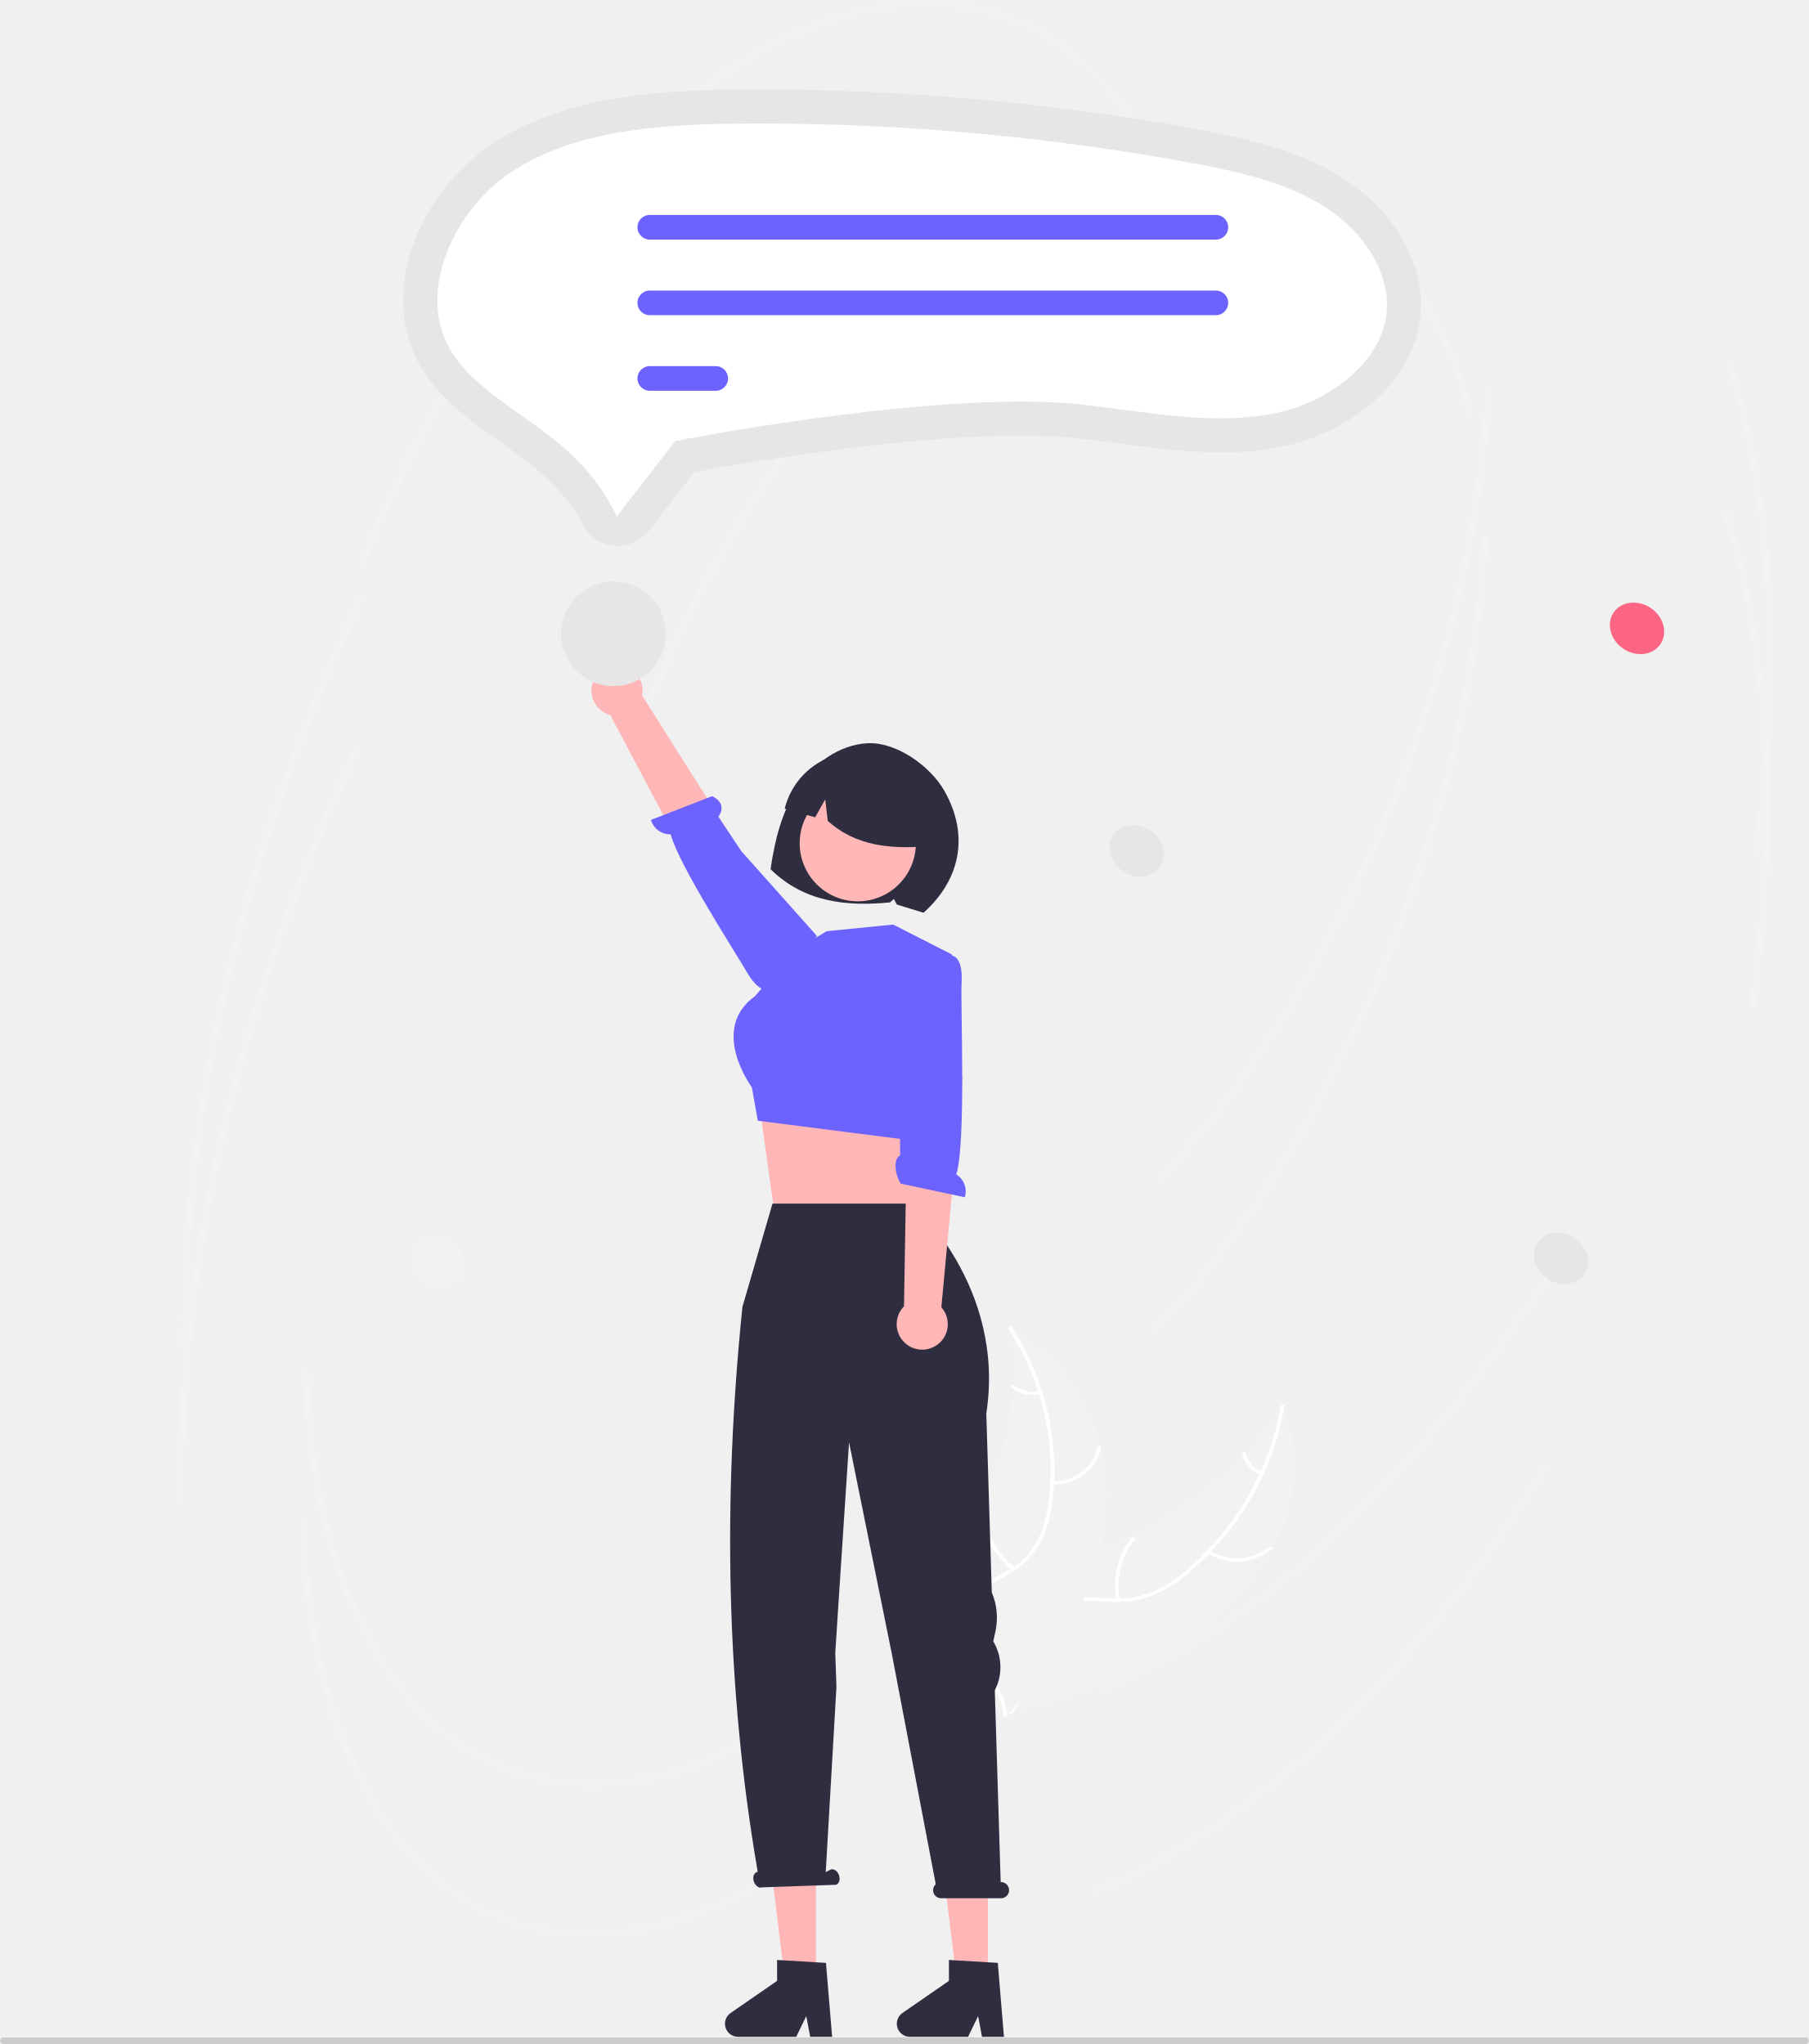
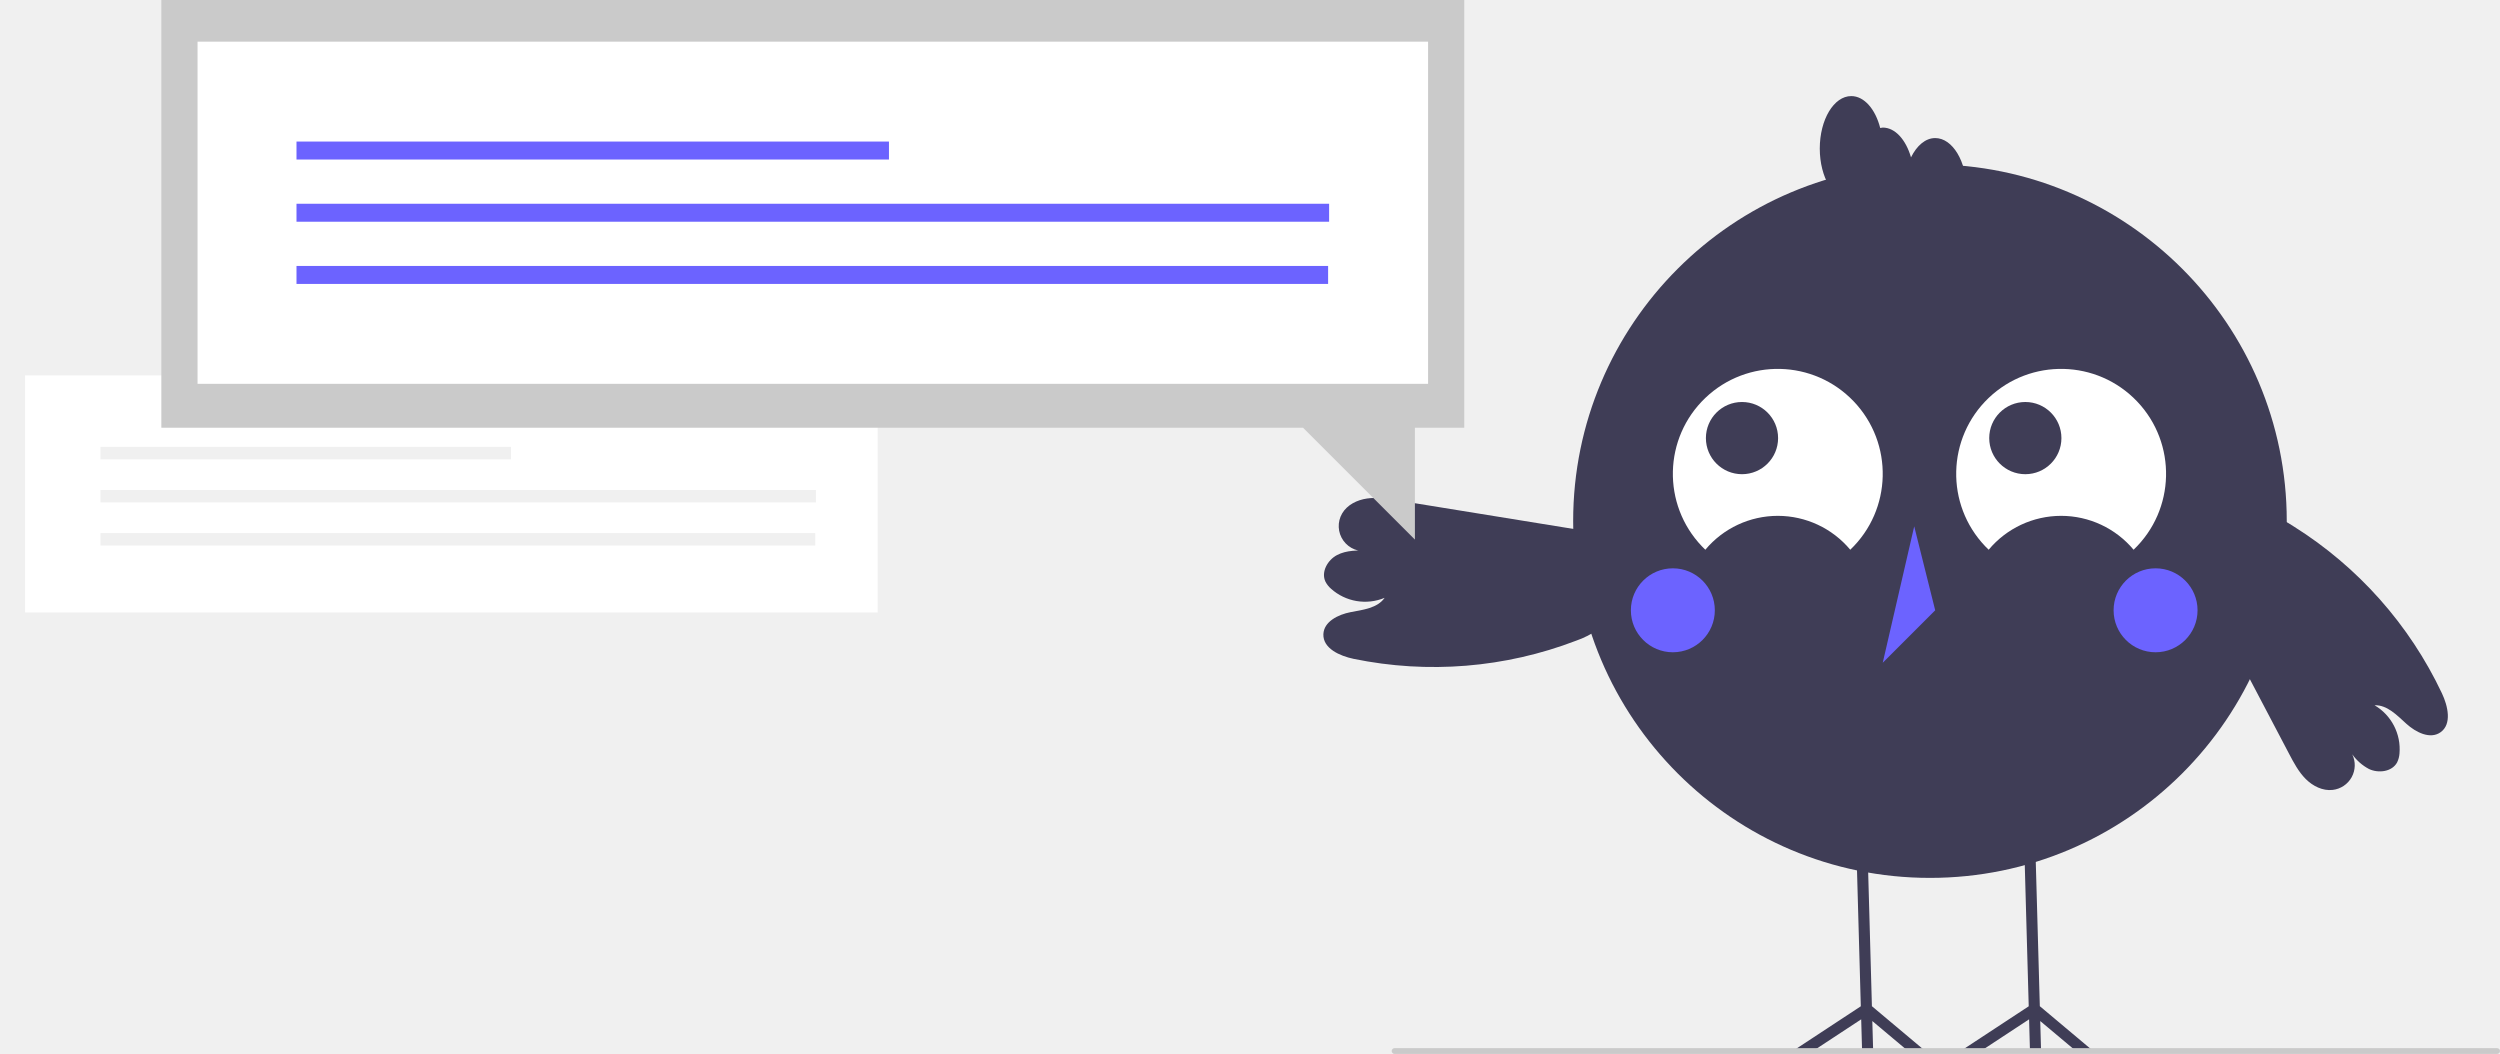
- <svg xmlns="http://www.w3.org/2000/svg" data-name="Layer 1" width="652.675" height="737.697" viewBox="0 0 652.675 737.697">
-   <path d="M716.054,662.011c20.719-19.504,31.402-48.723,20.271-73.439-16.204,24.871-42.88,44.458-73.808,54.195-12.046,3.792-25.899,6.921-32.451,16.486-4.077,5.952-4.374,13.406-2.537,20.146,1.837,6.74,5.619,12.939,9.364,19.054l.021,1.729C666.234,692.723,695.336,681.516,716.054,662.011Z" transform="translate(-273.6623 -81.15133)" fill="#f2f2f2" />
-   <path d="M735.702,588.703c-3.493,21.524-14.924,42.218-32.402,57.818a51.441,51.441,0,0,1-12.769,8.707,33.523,33.523,0,0,1-15.297,2.826c-4.945-.157-9.983-.816-14.886.074a18.158,18.158,0,0,0-11.917,7.741c-3.251,4.781-4.33,10.292-5.17,15.713-.933,6.019-1.792,12.283-5.755,17.461-.48.627.668,1.238,1.148.612,6.895-9.008,4.588-20.521,9.24-30.235,2.171-4.533,5.927-8.525,11.543-9.894,4.911-1.197,10.106-.522,15.112-.325a35.978,35.978,0,0,0,15.075-2.28,48.262,48.262,0,0,0,13.107-8.249,103.579,103.579,0,0,0,21.586-25.549A96.834,96.834,0,0,0,737.049,588.728c.121-.744-1.226-.763-1.346-.025Z" transform="translate(-273.6623 -81.15133)" fill="#fff" />
-   <path d="M709.289,641.711a20.135,20.135,0,0,0,23.31-1.489c.615-.53-.304-1.385-.92-.855a18.641,18.641,0,0,1-21.687,1.346c-.697-.447-1.397.553-.704.997Z" transform="translate(-273.6623 -81.15133)" fill="#fff" />
-   <path d="M677.73,658.422a27.075,27.075,0,0,1,5.272-21.545c.478-.629-.671-1.24-1.148-.612a28.152,28.152,0,0,0-5.434,22.429c.144.744,1.452.467,1.309-.273Z" transform="translate(-273.6623 -81.15133)" fill="#fff" />
-   <path d="M729.007,612.26a9.154,9.154,0,0,1-5.875-6.7c-.133-.745-1.441-.467-1.309.273a10.249,10.249,0,0,0,6.481,7.424.761.761,0,0,0,.926-.193.545.545,0,0,0-.222-.804Z" transform="translate(-273.6623 -81.15133)" fill="#fff" />
-   <path d="M638.076,560.469c.068.467.135.934.195,1.408a101.684,101.684,0,0,1,.849,18.948c-.015.489-.038.985-.069,1.473a110.234,110.234,0,0,1-12.318,44.092,115.865,115.865,0,0,1-10.038,15.956c-5.258,7.029-11.603,14.287-13.816,22.182a18.145,18.145,0,0,0-.547,2.496l32.155,33.046c.116.043.225.093.341.137l1.214,1.37c.217-.251.437-.515.654-.765.127-.145.246-.297.373-.442.082-.099.164-.198.245-.283.028-.033.055-.066.074-.093.081-.085.145-.172.217-.251q1.846-2.209,3.663-4.448c.009-.006.009-.006.01-.02,9.195-11.394,17.376-23.555,23.172-36.408.174-.387.358-.78.517-1.181a103.131,103.131,0,0,0,6.055-17.878,88.69,88.69,0,0,0,1.765-10.099,73.201,73.201,0,0,0-1.778-26.203c-4.329-17.142-14.921-32.891-31.647-42.326C638.934,560.938,638.513,560.704,638.076,560.469Z" transform="translate(-273.6623 -81.15133)" fill="#f2f2f2" />
-   <path d="M637.666,560.898c12.128,19.013,17.342,41.515,14.199,63.113a40.428,40.428,0,0,1-4.161,13.631,27.288,27.288,0,0,1-10.255,10.258c-4.058,2.461-8.536,4.57-11.835,7.845a14.415,14.415,0,0,0-4.151,12.414c.718,5.518,3.675,10.482,6.761,15.25,3.426,5.294,7.082,10.745,7.506,16.952.051.752,1.392.639,1.34-.112-.738-10.799-10.558-18.784-13.576-28.974-1.408-4.755-1.176-9.907,2.359-13.937,3.091-3.524,7.708-5.703,11.841-8.164a29.571,29.571,0,0,0,10.457-9.705,37.744,37.744,0,0,0,4.749-13.442,88.277,88.277,0,0,0-.471-31.69,97.483,97.483,0,0,0-13.671-34.123c-.419-.657-1.508.032-1.092.684Z" transform="translate(-273.6623 -81.15133)" fill="#fff" />
-   <path d="M653.313,617.038c8.807-.08,16.321-5.82,17.58-13.381.124-.745-1.202-.947-1.327-.201-1.179,7.083-8.15,12.343-16.383,12.418-.866.008-.732,1.172.129,1.164Z" transform="translate(-273.6623 -81.15133)" fill="#fff" />
-   <path d="M639.695,646.887a28.747,28.747,0,0,1-10.722-19.96c-.054-.752-1.395-.639-1.34.112A29.922,29.922,0,0,0,638.839,647.79c.63.519,1.483-.387.856-.903Z" transform="translate(-273.6623 -81.15133)" fill="#fff" />
-   <path d="M648.645,583.209a11.295,11.295,0,0,1-9.334-2.276c-.622-.525-1.475.381-.856.903a12.656,12.656,0,0,0,10.32,2.538c.358-.07.639-.295.606-.638a.658.658,0,0,0-.735-.526Z" transform="translate(-273.6623 -81.15133)" fill="#fff" />
-   <path d="M563.568,699.199c-40.021,27.363-79.812,34.308-112.042,19.555-41.361-18.932-66.416-71.057-68.74-143.009l2.45.23c2.291,70.95,26.754,122.238,67.114,140.712,31.367,14.357,70.298,7.457,109.623-19.43Z" transform="translate(-273.6623 -81.15133)" fill="#f2f2f2" />
-   <path d="M810.887,235.88c-3.941,43.423-15.169,89.211-32.778,133.39-21.775,54.633-51.526,102.754-86.037,139.159l-1.915-1.67c34.344-36.231,63.959-84.139,85.643-138.546,19.597-49.167,31.254-100.332,33.724-147.942l2.447.41Q811.583,228.224,810.887,235.88Z" transform="translate(-273.6623 -81.15133)" fill="#f2f2f2" />
-   <path d="M704.571,174.166l-2.379.261c-10.607-41.684-31.168-70.563-59.462-83.514-35.968-16.463-80.443-5.408-125.234,31.13-45.018,36.724-84.872,94.733-112.217,163.343l-2.308-1.056C430.436,215.42,470.493,157.131,515.764,120.203c45.498-37.115,90.881-48.252,127.79-31.357C672.658,102.167,693.757,131.671,704.571,174.166Z" transform="translate(-273.6623 -81.15133)" fill="#f2f2f2" />
-   <path d="M836.584,537.075C788.111,614.191,729.304,669.29,670.994,692.223l-1.18-2.163C727.721,667.286,786.184,612.469,834.435,535.705Z" transform="translate(-273.6623 -81.15133)" fill="#f2f2f2" />
-   <path d="M911.37,364.301q-1.198,13.201-3.072,26.725l-2.431-.589c9.329-67.283,6.02-128.974-9.573-178.416l2.343-.392C912.237,254.759,916.561,307.108,911.37,364.301Z" transform="translate(-273.6623 -81.15133)" fill="#f2f2f2" />
-   <path d="M405.096,297.455c-6.222,13.107-12.139,26.685-17.589,40.358-31.361,78.682-47.253,159.038-45.954,232.383l-2.451-.262c-1.3-73.619,14.638-154.251,46.097-233.178,5.465-13.711,11.4-27.328,17.64-40.472Z" transform="translate(-273.6623 -81.15133)" fill="#f2f2f2" />
-   <path d="M562.391,753.263c-40.021,27.363-79.812,34.308-112.042,19.555-41.361-18.932-66.416-71.057-68.74-143.009l2.45.23c2.291,70.95,26.754,122.238,67.114,140.712,31.367,14.357,70.298,7.457,109.623-19.43Z" transform="translate(-273.6623 -81.15133)" fill="#f2f2f2" />
-   <path d="M809.711,289.944c-3.941,43.423-15.169,89.211-32.778,133.39-21.775,54.633-51.526,102.754-86.037,139.159l-1.915-1.67c34.344-36.231,63.959-84.139,85.643-138.546,19.597-49.167,31.254-100.332,33.724-147.942l2.447.41Q810.407,282.287,809.711,289.944Z" transform="translate(-273.6623 -81.15133)" fill="#f2f2f2" />
-   <path d="M805.394,231.23l-2.379.261c-10.607-41.684-31.168-70.563-59.462-83.514-35.968-16.463-80.443-5.408-125.234,31.13-45.018,36.724-84.872,94.733-112.217,163.343l-2.308-1.056c27.466-68.909,67.523-127.198,112.794-164.127,45.498-37.115,90.881-48.252,127.79-31.357C773.482,159.231,794.581,188.735,805.394,231.23Z" transform="translate(-273.6623 -81.15133)" fill="#f2f2f2" />
-   <path d="M833.407,610.138c-48.472,77.116-107.28,132.216-165.59,155.148l-1.18-2.163C724.544,740.35,783.007,685.532,831.258,608.769Z" transform="translate(-273.6623 -81.15133)" fill="#f2f2f2" />
-   <path d="M910.193,418.365q-1.198,13.201-3.072,26.725l-2.431-.589c9.329-67.283,6.02-128.974-9.573-178.416l2.343-.392C911.061,308.822,915.384,361.172,910.193,418.365Z" transform="translate(-273.6623 -81.15133)" fill="#f2f2f2" />
-   <path d="M403.92,351.519c-6.222,13.107-12.139,26.685-17.589,40.358-31.361,78.682-47.253,159.038-45.954,232.383l-2.451-.262c-1.3-73.619,14.638-154.251,46.097-233.178,5.465-13.711,11.4-27.328,17.64-40.472Z" transform="translate(-273.6623 -81.15133)" fill="#f2f2f2" />
-   <ellipse cx="864.324" cy="307.932" rx="8.857" ry="10.195" transform="translate(-144.4767 775.8252) rotate(-56.36398)" fill="#fd6584" />
-   <path d="M561.388,365.494c5.673-8.694,14.937-15.526,25.253-16.103,10.317-.577,22.714,8.208,27.806,17.248,9.314,16.535,5.272,32.435-7.556,43.935-1.742-.591-7.824-2.376-9.595-2.946l-1.123-2.028-1.385,1.233c-15.853,1.582-31.167-.18-43.098-11.992C553.173,384.561,555.715,374.188,561.388,365.494Z" transform="translate(-273.6623 -81.15133)" fill="#2f2e41" />
-   <polygon points="330.231 400.404 328.357 417.785 329.46 440.578 278.975 434.58 274.231 400.404 280.275 400.463 330.231 400.404" fill="#ffb6b6" />
-   <circle cx="309.503" cy="304.328" r="20.964" fill="#ffb7b7" />
-   <path d="M559.936,424.43l11.996-7.198,23.993-2.399,21.206,10.799-.213,32.988-13.453,34.214L547.083,485.636l-2.142-12.068s-15.595-20.946,1.2-32.942Z" transform="translate(-273.6623 -81.15133)" fill="#6c63ff" />
-   <path d="M575.327,353.642a26.331,26.331,0,0,1,32.316,32.959c-12.768,1.019-25.388-.173-35.337-9.206l-.885-7.749-3.63,6.484q-5.492-1.545-11.001-3.109A26.885,26.885,0,0,1,575.327,353.642Z" transform="translate(-273.6623 -81.15133)" fill="#2f2e41" />
-   <path d="M487.935,326.477a9.157,9.157,0,0,0,5.919,12.733l39.058,73.696,15.765-12.168-43.35-68.615a9.207,9.207,0,0,0-17.392-5.647Z" transform="translate(-273.6623 -81.15133)" fill="#ffb6b6" />
-   <path d="M552.005,437.809s-3.619,3.21-8.766-5.654c-4.121-7.096-24.671-38.87-27.581-49.885a7.194,7.194,0,0,1-7.118-5.208l22.074-8.568c4.799,2.399,3.467,5.725,2.25,7.445l8.221,12.331,27.346,30.688-13.768,16.576Z" transform="translate(-273.6623 -81.15133)" fill="#6c63ff" />
-   <path d="M925.147,818.849H274.853a1.191,1.191,0,0,1,0-2.381H925.147a1.191,1.191,0,0,1,0,2.381Z" transform="translate(-273.6623 -81.15133)" fill="#ccc" />
-   <path d="M769.462,154.332c-11.737-11.569-27.41-17.954-43.128-22.039-17.792-4.624-36.19-7.348-54.367-9.961q-28.414-4.085-57.054-6.302-28.601-2.205-57.306-2.525c-17.052-.191-34.218-.197-51.186,1.695-15.982,1.782-31.926,5.358-46.335,12.698a76.616,76.616,0,0,0-31.103,28.468c-6.896,11.367-10.996,24.992-9.57,38.354a47.036,47.036,0,0,0,6.012,18.678A64.802,64.802,0,0,0,439.976,230.032c11.906,10.053,26.14,17.402,36.382,29.35a58.095,58.095,0,0,1,7.047,10.172c1.487,2.754,3.16,5.125,5.926,6.732A14.396,14.396,0,0,0,505.268,275.175c3.191-2.504,5.482-6.364,7.951-9.541l8.609-11.079a17.414,17.414,0,0,1,2.152-2.77c.58-.48-.377-.057-.187-.177.104-.066.288-.029.402-.076a9.347,9.347,0,0,1,1.755-.326q9.429-1.734,18.899-3.243c23.31-3.761,46.771-6.864,70.33-8.536a327.163,327.163,0,0,1,36.506-.871c15.744.644,31.27,3.77,46.956,5.119,16.888,1.452,34.628,1.251,50.541-5.261,12.737-5.212,24.564-13.981,31.46-26.093a43.887,43.887,0,0,0,5.672-18.701C787.156,178.694,779.898,164.618,769.462,154.332Z" transform="translate(-273.6623 -81.15133)" fill="#e6e6e6" />
-   <path d="M548.221,125.74q-4.505,0-9.005.048c-28.804.306-58.572,2.634-81.162,17.481-20.051,13.179-34.104,42.533-22.211,63.585,5.461,9.667,15.355,16.703,25.831,24.152,4.106,2.92,8.352,5.94,12.421,9.192,8.889,7.104,17.26,16.637,22.076,27.357l21.151-27.219,3.996-.765c3.845-.736,94.712-17.966,143.105-12.372,4.45.515,8.949,1.107,13.3,1.679,19.66,2.587,38.229,5.028,56.055,1.423,18.611-3.766,39.046-18.139,40.262-37.36.833-13.159-7.728-27.594-21.809-36.776-14.238-9.284-31.995-13.117-48.963-16.247A856.345,856.345,0,0,0,548.221,125.74Z" transform="translate(-273.6623 -81.15133)" fill="#fff" />
-   <path d="M712.369,167.623H508.106a4.444,4.444,0,0,1,0-8.889H712.369a4.444,4.444,0,0,1,0,8.889Z" transform="translate(-273.6623 -81.15133)" fill="#6c63ff" />
-   <path d="M712.369,194.902H508.106a4.444,4.444,0,1,1,0-8.889H712.369a4.444,4.444,0,0,1,0,8.889Z" transform="translate(-273.6623 -81.15133)" fill="#6c63ff" />
-   <path d="M531.91,222.181H508.106a4.444,4.444,0,0,1,0-8.889H531.91a4.444,4.444,0,0,1,0,8.889Z" transform="translate(-273.6623 -81.15133)" fill="#6c63ff" />
-   <circle cx="221.342" cy="228.743" r="18.89" fill="#e6e6e6" />
-   <ellipse cx="431.556" cy="536.534" rx="8.857" ry="10.195" transform="translate(-527.8556 517.49) rotate(-56.36398)" fill="#f2f2f2" />
-   <ellipse cx="836.855" cy="535.248" rx="8.857" ry="10.195" transform="translate(-345.9873 854.3582) rotate(-56.36398)" fill="#e6e6e6" />
-   <ellipse cx="683.855" cy="388.248" rx="8.857" ry="10.195" transform="translate(-291.85 661.4) rotate(-56.36398)" fill="#e6e6e6" />
-   <polygon points="356.417 715.978 345.379 715.978 340.127 673.404 356.417 673.404 356.417 715.978" fill="#ffb6b6" />
-   <path d="M635.905,816.253h-7.916l-1.413-7.473-3.619,7.473H601.964a4.719,4.719,0,0,1-2.682-8.603l16.765-11.579V788.517l17.634,1.053Z" transform="translate(-273.6623 -81.15133)" fill="#2f2e41" />
-   <polygon points="294.417 715.978 283.379 715.978 278.127 673.404 294.417 673.404 294.417 715.978" fill="#ffb6b6" />
-   <path d="M573.905,816.253h-7.916l-1.413-7.473-3.619,7.473H539.964a4.719,4.719,0,0,1-2.682-8.603l16.765-11.579V788.517l17.634,1.053Z" transform="translate(-273.6623 -81.15133)" fill="#2f2e41" />
-   <path d="M634.842,760.415h-.12l-2.123-69.223a18.101,18.101,0,0,0-.237-17.105l-.304-.55.788-3.653a23.267,23.267,0,0,0-1.33-14.003l-1.98-64.573c7.075-45.851-26.642-75.754-26.642-75.754H552.385L541.542,552.811c-7.169,69.841-5.868,137.898,5.508,203.834l-.31.157c-1.117.385-1.596,1.932-1.07,3.455s1.857,2.445,2.974,2.059l26.674-.928c1.117-.385,1.596-1.932,1.07-3.455-.526-1.523-1.857-2.445-2.974-2.059l-1.814.917,3.868-66.798-.429-12.201.884-13.842,4.089-62.261,15.476,76.563,15.808,82.933a2.908,2.908,0,0,0,1.961,5.063h21.585a2.917,2.917,0,1,0,0-5.834Z" transform="translate(-273.6623 -81.15133)" fill="#2f2e41" />
-   <path d="M611.287,566.861a9.157,9.157,0,0,0,2.031-13.894l7.736-83.047L601.198,471.453l-1.361,81.15a9.207,9.207,0,0,0,11.45,14.257Z" transform="translate(-273.6623 -81.15133)" fill="#ffb6b6" />
-   <path d="M616.395,425.963s4.787-.7,4.232,9.534c-.444,8.194,1.666,58.697-1.939,69.504a7.194,7.194,0,0,1,3.098,8.258l-23.158-4.936c-2.698-4.637-2.139-9.399-.178-10.17l-.115-14.82-5.118-48.851,19.71-8.074Z" transform="translate(-273.6623 -81.15133)" fill="#6c63ff" />
+ <svg xmlns="http://www.w3.org/2000/svg" data-name="Layer 1" width="863.917" height="364.205" viewBox="0 0 863.917 364.205">
+   <polygon points="311.959 119.745 0 119.745 0 222.156 11.817 222.156 11.817 248.941 38.601 222.156 311.959 222.156 311.959 119.745" fill="#f0f0f0" />
+   <rect x="8.666" y="129.718" width="294.628" height="81.929" fill="#fff" />
+   <rect x="34.721" y="154.426" width="141.856" height="4.305" fill="#f0f0f0" />
+   <rect x="34.721" y="169.318" width="247.243" height="4.305" fill="#f0f0f0" />
+   <rect x="34.721" y="184.21" width="247.001" height="4.305" fill="#f0f0f0" />
+   <path d="M692.073,618.967s1.487-31.159,31.971-27.537" transform="translate(-168.0413 -267.8973)" fill="#f0f0f0" />
+   <circle cx="515.418" cy="306.161" r="15.257" fill="#f0f0f0" />
+   <rect x="512.935" y="331.853" width="4.307" height="30.147" fill="#f0f0f0" />
+   <circle cx="666.93" cy="180.073" r="123.297" fill="#3f3d56" />
+   <path d="M757.348,457.868a32.627,32.627,0,0,1,50.081,0,36.264,36.264,0,1,0-51.271-1.19Q756.739,457.287,757.348,457.868Z" transform="translate(-168.0413 -267.8973)" fill="#fff" />
+   <path d="M855.26,457.868a32.627,32.627,0,0,1,50.081,0,36.264,36.264,0,1,0-51.271-1.19Q854.651,457.287,855.26,457.868Z" transform="translate(-168.0413 -267.8973)" fill="#fff" />
+   <circle cx="601.976" cy="151.392" r="12.474" fill="#3f3d56" />
+   <circle cx="699.885" cy="151.392" r="12.474" fill="#3f3d56" />
+   <circle cx="578.083" cy="210.898" r="14.505" fill="#6c63ff" />
+   <circle cx="744.896" cy="210.898" r="14.505" fill="#6c63ff" />
+   <polygon points="661.49 181.886 650.611 229.029 668.742 210.898 661.49 181.886" fill="#6c63ff" />
+   <polygon points="717.39 363.205 705.038 352.839 705.326 363.205 701.49 363.205 701.183 352.244 684.507 363.205 677.526 363.205 701.059 347.737 700.147 315.258 699.466 290.728 703.293 290.623 703.984 315.258 704.894 347.708 723.354 363.205 717.39 363.205" fill="#3f3d56" />
+   <polygon points="659.363 363.205 647.012 352.839 647.3 363.205 643.474 363.205 643.167 352.244 626.49 363.205 619.509 363.205 643.033 347.737 642.122 315.258 641.441 290.728 645.276 290.623 645.967 315.258 646.868 347.708 665.328 363.205 659.363 363.205" fill="#3f3d56" />
+   <path d="M836.784,315.608c-3.383,0-6.368,2.628-8.363,6.664-1.759-6.07-5.454-10.291-9.769-10.291a6.563,6.563,0,0,0-.871.146c-1.659-6.481-5.514-11.025-10.008-11.025-6.008,0-10.879,8.118-10.879,18.132s4.871,18.132,10.879,18.132a6.561,6.561,0,0,0,.871-.146c1.659,6.481,5.514,11.025,10.008,11.025,3.383,0,6.368-2.628,8.363-6.664,1.759,6.07,5.454,10.291,9.769,10.291,6.008,0,10.879-8.118,10.879-18.132S842.792,315.608,836.784,315.608Z" transform="translate(-168.0413 -267.8973)" fill="#3f3d56" />
+   <path d="M718.723,451.807l-67.92-11.017c-3.423-.555-6.908-1.111-10.341-.628s-6.871,2.174-8.621,5.167a8.651,8.651,0,0,0,9.15,12.853c-3.707-.12-7.604-.2-10.894,1.514s-5.619,5.876-4.016,9.22a8.277,8.277,0,0,0,1.919,2.429,17.606,17.606,0,0,0,18.523,3.141c-2.5,3.586-7.462,4.118-11.754,4.949s-9.254,3.258-9.413,7.627c-.179,4.909,5.663,7.518,10.472,8.517A137.417,137.417,0,0,0,712.648,489.317a30.98,30.98,0,0,0,7.737-3.95,17.433,17.433,0,0,0-7.054-30.963" transform="translate(-168.0413 -267.8973)" fill="#3f3d56" />
+   <path d="M1011.89,507.479a137.419,137.419,0,0,0-51.173-57.637,30.975,30.975,0,0,0-7.807-3.81,17.433,17.433,0,0,0-20.509,24.246l-5.315-2.749Q943.093,497.983,959.1,528.437c1.613,3.069,3.263,6.189,5.713,8.643s5.866,4.185,9.311,3.785a8.601,8.601,0,0,0,6.779-12.3,16.643,16.643,0,0,0,5.752,5.06c3.346,1.6,8.073.96,9.782-2.332a8.275,8.275,0,0,0,.788-2.994,17.606,17.606,0,0,0-8.621-16.692c4.369-.157,7.776,3.489,11.019,6.421,3.243,2.931,8.165,5.438,11.753,2.94C1015.407,518.161,1013.982,511.924,1011.89,507.479Z" transform="translate(-168.0413 -267.8973)" fill="#3f3d56" />
+   <polygon points="55.757 0 506 0 506 147.807 488.945 147.807 488.945 186.463 450.289 147.807 55.757 147.807 55.757 0" fill="#cacaca" />
+   <rect x="68.264" y="14.393" width="425.229" height="118.246" fill="#fff" />
+   <rect x="102.459" y="48.916" width="204.737" height="6.213" fill="#6c63ff" />
+   <rect x="102.459" y="70.41" width="356.84" height="6.213" fill="#6c63ff" />
+   <rect x="102.459" y="91.903" width="356.49" height="6.213" fill="#6c63ff" />
+   <path d="M1030.959,632.103h-381a1,1,0,0,1,0-2h381a1,1,0,0,1,0,2Z" transform="translate(-168.0413 -267.8973)" fill="#cacaca" />
</svg>
